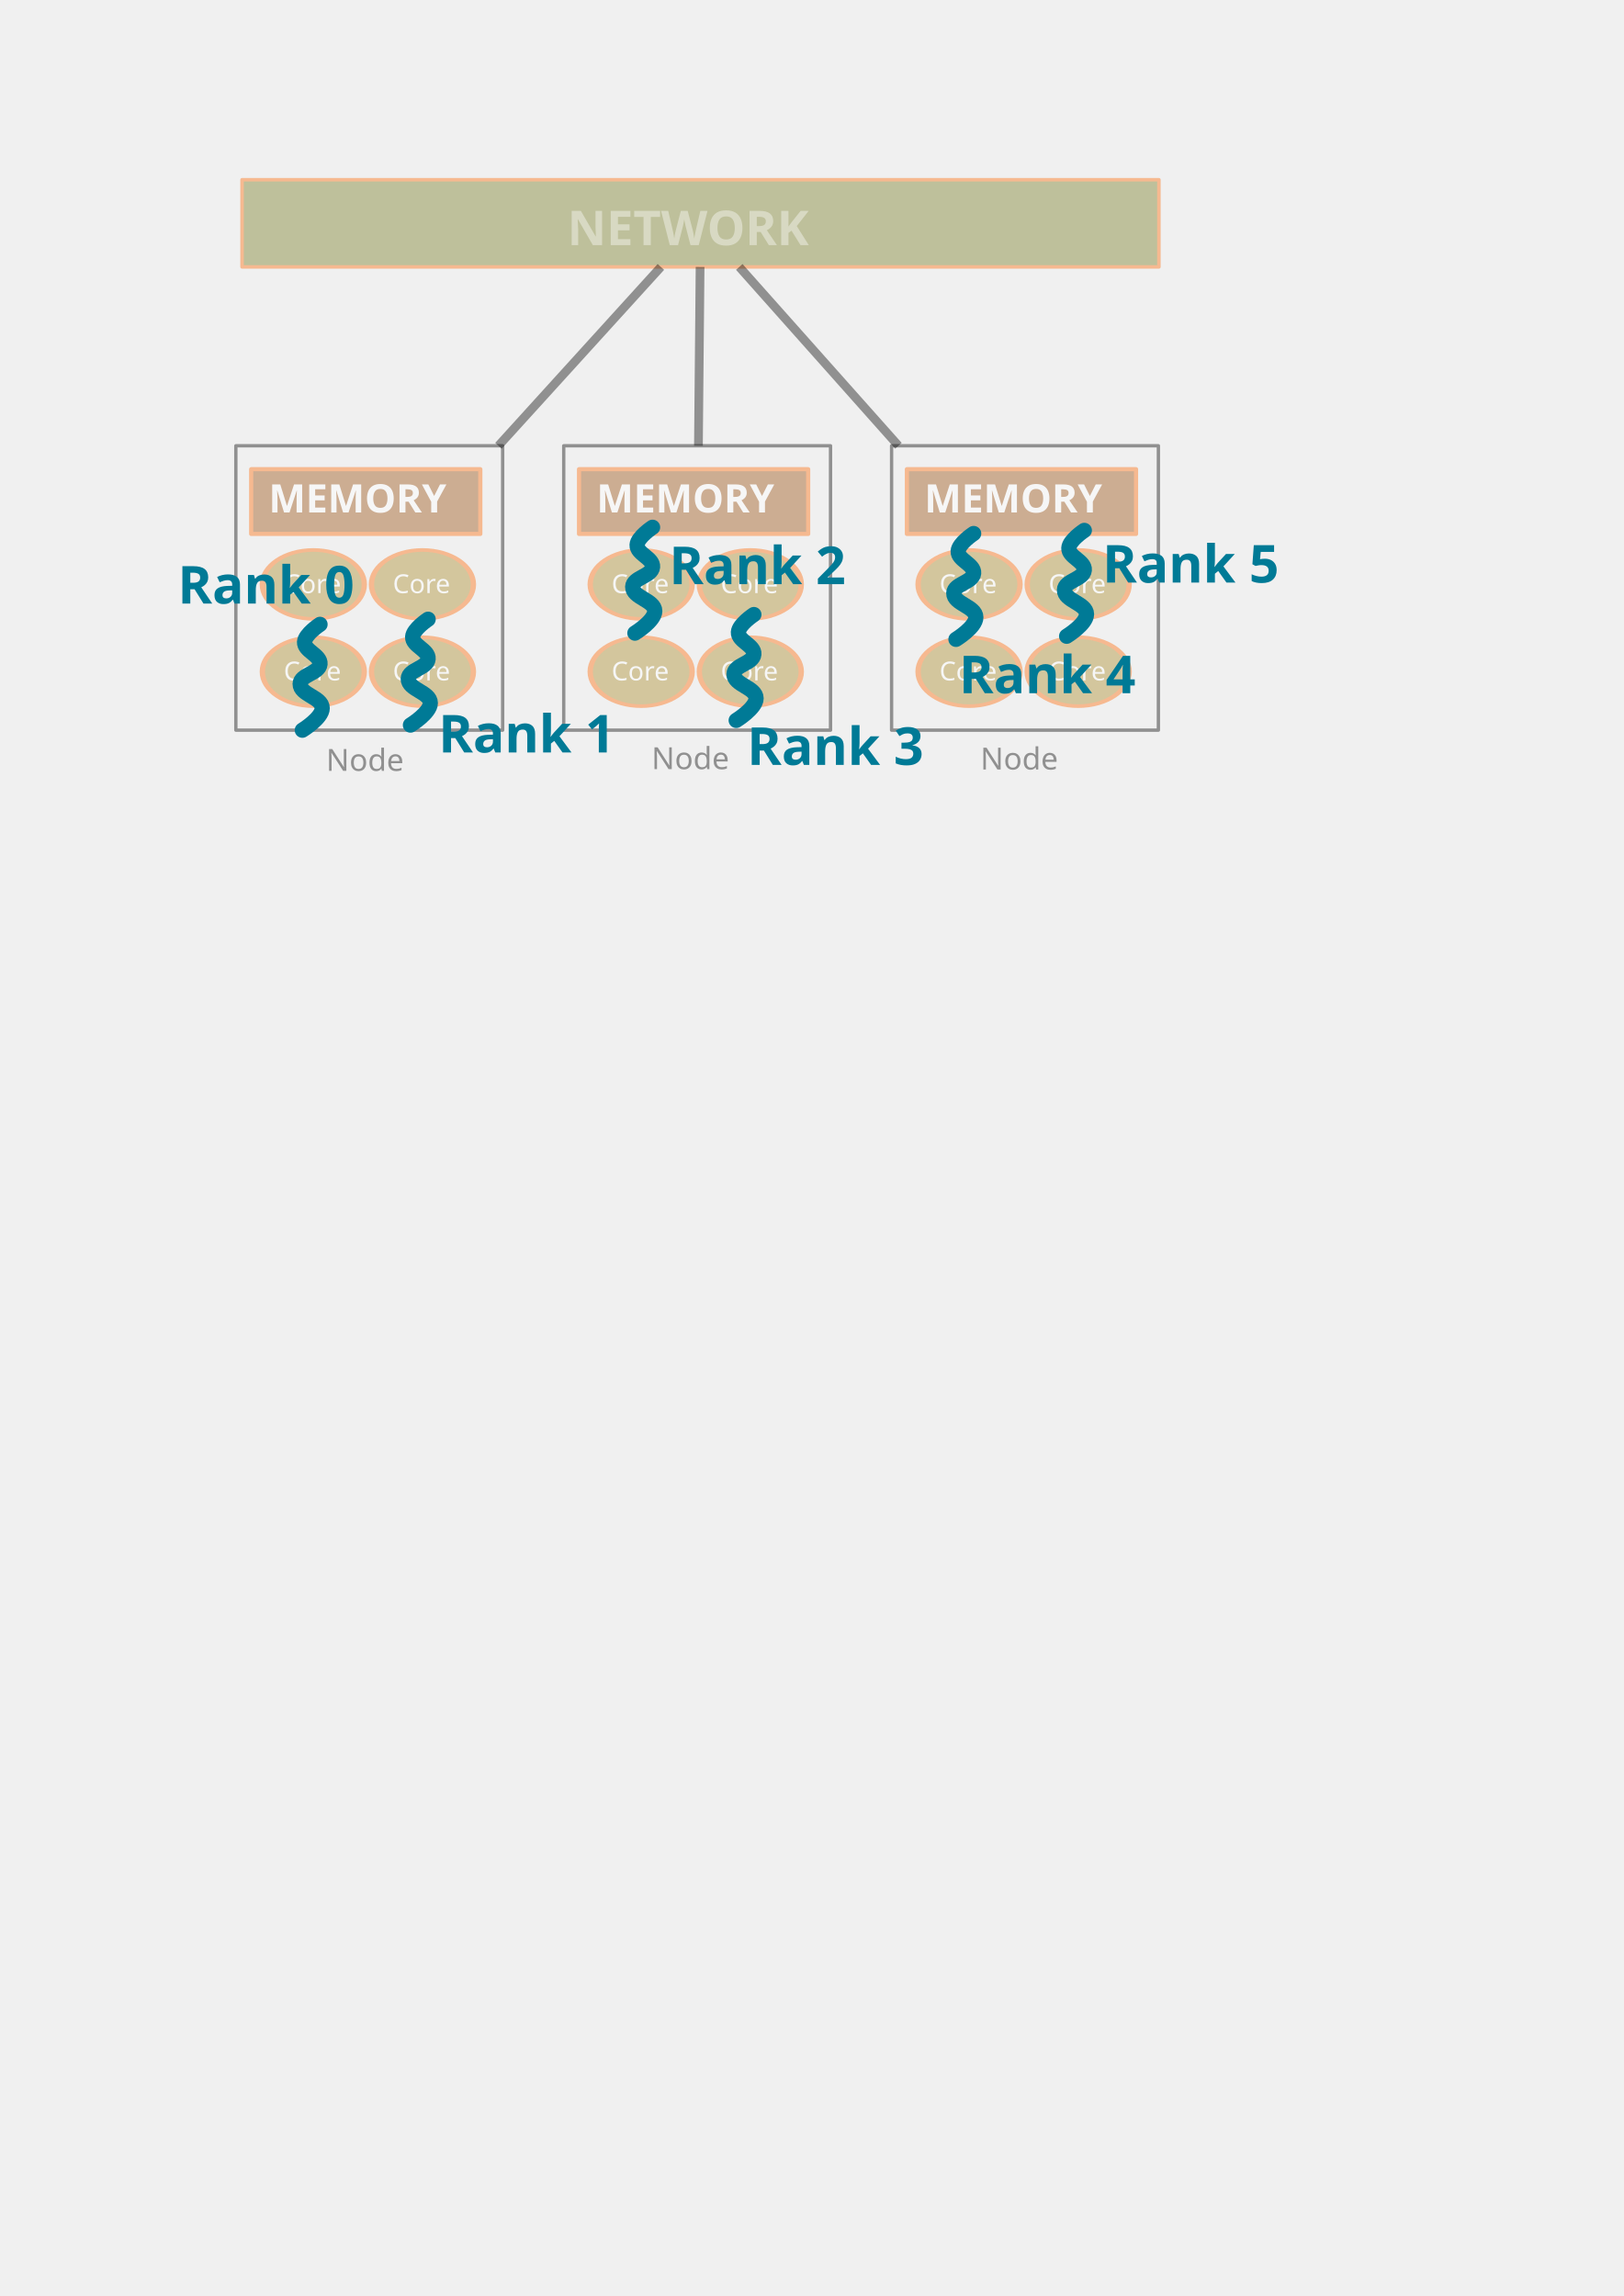
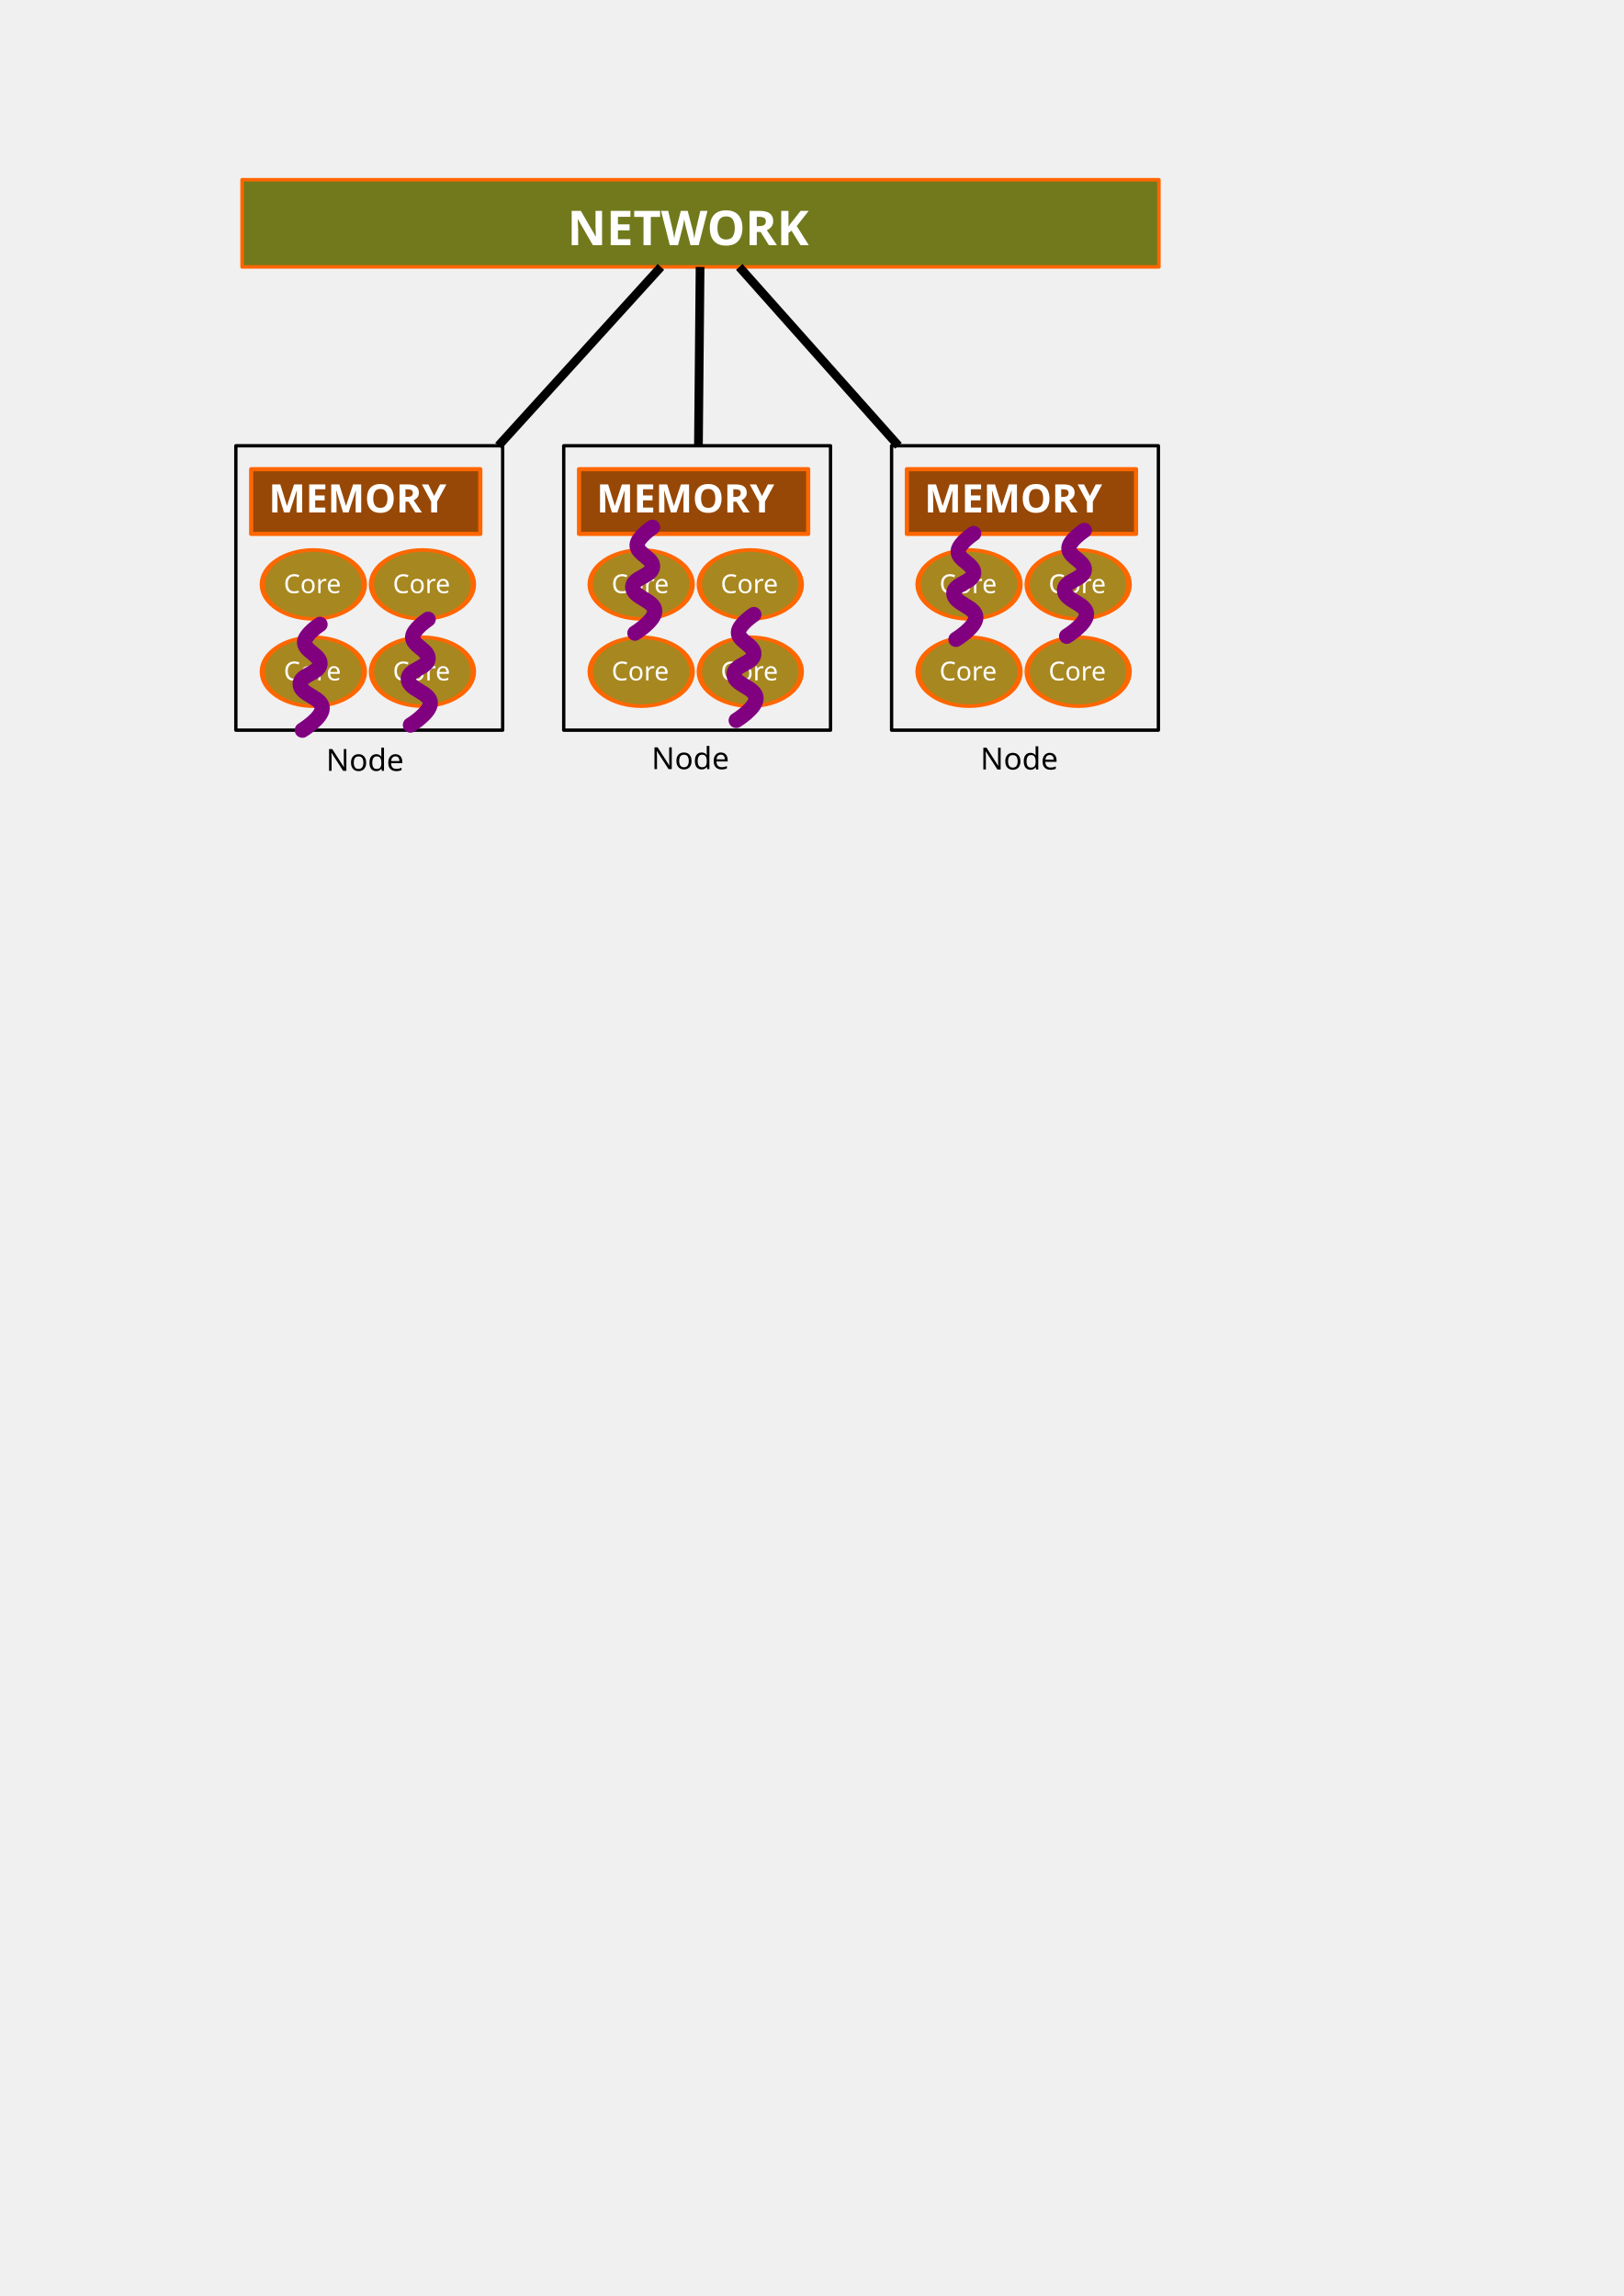
<svg xmlns="http://www.w3.org/2000/svg" width="744.094" height="1052.362" id="svg2" version="1.1">
  <defs id="defs4" />
  <g id="layer1">
-     <rect style="fill:#72791c;fill-opacity:1;fill-rule:evenodd;stroke:#ff6600;stroke-width:1.608;stroke-linecap:round;stroke-linejoin:round;stroke-miterlimit:4;stroke-opacity:1;stroke-dasharray:none;stroke-dashoffset:0;opacity:0.4" id="rect2987" width="420.165" height="39.962" x="110.928" y="82.381" />
-     <text xml:space="preserve" style="font-size:22px;font-style:normal;font-weight:bold;line-height:125%;letter-spacing:0px;word-spacing:0px;fill:#ffffff;fill-opacity:1;stroke:none;font-family:Sans;-inkscape-font-specification:Sans Bold;opacity:0.4" x="260" y="112.362" id="text2989">
+     <rect style="fill:#72791c;fill-opacity:1;fill-rule:evenodd;stroke:#ff6600;stroke-width:1.608;stroke-linecap:round;stroke-linejoin:round;stroke-miterlimit:4;stroke-opacity:1;stroke-dasharray:none;stroke-dashoffset:0;opacity:1" id="rect2987" width="420.165" height="39.962" x="110.928" y="82.381" />
+     <text xml:space="preserve" style="font-size:22px;font-style:normal;font-weight:bold;line-height:125%;letter-spacing:0px;word-spacing:0px;fill:#ffffff;fill-opacity:1;stroke:none;font-family:Sans;-inkscape-font-specification:Sans Bold;opacity:1" x="260" y="112.362" id="text2989">
      <tspan id="tspan2991" x="260" y="112.362">NETWORK</tspan>
    </text>
-     <g id="g3953" transform="translate(0,-0.5050659)" style="opacity:0.4">
+     <g id="g3953" transform="translate(0,-0.5050659)" style="opacity:1">
      <rect y="215.564" x="115.1" height="29.658" width="105.013" id="rect2993" style="fill:#974806;fill-opacity:1;fill-rule:evenodd;stroke:#ff6600;stroke-width:1.912;stroke-linecap:round;stroke-linejoin:round;stroke-miterlimit:4;stroke-opacity:1;stroke-dasharray:none;stroke-dashoffset:0" />
      <text id="text2995" y="235.393" x="123.112" style="font-size:18px;font-style:normal;font-weight:bold;line-height:125%;letter-spacing:0px;word-spacing:0px;fill:#ffffff;fill-opacity:1;stroke:none;font-family:Sans;-inkscape-font-specification:Sans Bold" xml:space="preserve">
        <tspan y="235.393" x="123.112" id="tspan2997">MEMORY</tspan>
      </text>
      <g transform="translate(0,-40)" id="g3005">
        <path style="fill:#a78720;fill-opacity:1;fill-rule:evenodd;stroke:#ff6600;stroke-width:1.57;stroke-linecap:round;stroke-linejoin:round;stroke-miterlimit:4;stroke-opacity:1;stroke-dasharray:none;stroke-dashoffset:0" id="path2999" d="m 150,307.362 c 0,8.284 -6.716,15 -15,15 -8.284,0 -15,-6.716 -15,-15 0,-8.284 6.716,-15 15,-15 8.284,0 15,6.716 15,15 z" transform="matrix(1.557738,0,0,1.052662,-66.70839,-15.17619)" />
        <text xml:space="preserve" style="font-size:12px;font-style:normal;font-weight:normal;line-height:125%;letter-spacing:0px;word-spacing:0px;fill:#ffffff;fill-opacity:1;stroke:none;font-family:Sans" x="130" y="312.362" id="text3001">
          <tspan id="tspan3003" x="130" y="312.362">Core</tspan>
        </text>
      </g>
      <g transform="translate(50,-40)" id="g3005-2">
        <path style="fill:#a78720;fill-opacity:1;fill-rule:evenodd;stroke:#ff6600;stroke-width:1.57;stroke-linecap:round;stroke-linejoin:round;stroke-miterlimit:4;stroke-opacity:1;stroke-dasharray:none;stroke-dashoffset:0" id="path2999-6" d="m 150,307.362 c 0,8.284 -6.716,15 -15,15 -8.284,0 -15,-6.716 -15,-15 0,-8.284 6.716,-15 15,-15 8.284,0 15,6.716 15,15 z" transform="matrix(1.557738,0,0,1.052662,-66.70839,-15.17619)" />
        <text xml:space="preserve" style="font-size:12px;font-style:normal;font-weight:normal;line-height:125%;letter-spacing:0px;word-spacing:0px;fill:#ffffff;fill-opacity:1;stroke:none;font-family:Sans" x="130" y="312.362" id="text3001-8">
          <tspan id="tspan3003-0" x="130" y="312.362">Core</tspan>
        </text>
      </g>
      <g id="g3005-1">
        <path style="fill:#a78720;fill-opacity:1;fill-rule:evenodd;stroke:#ff6600;stroke-width:1.57;stroke-linecap:round;stroke-linejoin:round;stroke-miterlimit:4;stroke-opacity:1;stroke-dasharray:none;stroke-dashoffset:0" id="path2999-8" d="m 150,307.362 c 0,8.284 -6.716,15 -15,15 -8.284,0 -15,-6.716 -15,-15 0,-8.284 6.716,-15 15,-15 8.284,0 15,6.716 15,15 z" transform="matrix(1.557738,0,0,1.052662,-66.70839,-15.17619)" />
        <text xml:space="preserve" style="font-size:12px;font-style:normal;font-weight:normal;line-height:125%;letter-spacing:0px;word-spacing:0px;fill:#ffffff;fill-opacity:1;stroke:none;font-family:Sans" x="130" y="312.362" id="text3001-2">
          <tspan id="tspan3003-03" x="130" y="312.362">Core</tspan>
        </text>
      </g>
      <g transform="translate(50,0)" id="g3005-3">
        <path style="fill:#a78720;fill-opacity:1;fill-rule:evenodd;stroke:#ff6600;stroke-width:1.57;stroke-linecap:round;stroke-linejoin:round;stroke-miterlimit:4;stroke-opacity:1;stroke-dasharray:none;stroke-dashoffset:0" id="path2999-5" d="m 150,307.362 c 0,8.284 -6.716,15 -15,15 -8.284,0 -15,-6.716 -15,-15 0,-8.284 6.716,-15 15,-15 8.284,0 15,6.716 15,15 z" transform="matrix(1.557738,0,0,1.052662,-66.70839,-15.17619)" />
        <text xml:space="preserve" style="font-size:12px;font-style:normal;font-weight:normal;line-height:125%;letter-spacing:0px;word-spacing:0px;fill:#ffffff;fill-opacity:1;stroke:none;font-family:Sans" x="130" y="312.362" id="text3001-7">
          <tspan id="tspan3003-3" x="130" y="312.362">Core</tspan>
        </text>
      </g>
      <rect y="204.824" x="108.086" height="130.35" width="122.269" id="rect3063" style="fill:none;stroke:#000000;stroke-width:1.53;stroke-linecap:round;stroke-linejoin:round;stroke-miterlimit:4;stroke-opacity:1;stroke-dasharray:none;stroke-dashoffset:0" />
    </g>
-     <g id="g3975" transform="translate(-1.757629,0)" style="opacity:0.4">
+     <g id="g3975" transform="translate(-1.757629,0)" style="opacity:1">
      <rect y="215.059" x="267.108" height="29.658" width="105.013" id="rect2993-2" style="fill:#974806;fill-opacity:1;fill-rule:evenodd;stroke:#ff6600;stroke-width:1.912;stroke-linecap:round;stroke-linejoin:round;stroke-miterlimit:4;stroke-opacity:1;stroke-dasharray:none;stroke-dashoffset:0" />
      <text id="text2995-7" y="234.888" x="275.119" style="font-size:18px;font-style:normal;font-weight:bold;line-height:125%;letter-spacing:0px;word-spacing:0px;fill:#ffffff;fill-opacity:1;stroke:none;font-family:Sans;-inkscape-font-specification:Sans Bold" xml:space="preserve">
        <tspan y="234.888" x="275.119" id="tspan2997-1">MEMORY</tspan>
      </text>
      <g transform="translate(152.0077,-40.50508)" id="g3005-18">
        <path style="fill:#a78720;fill-opacity:1;fill-rule:evenodd;stroke:#ff6600;stroke-width:1.57;stroke-linecap:round;stroke-linejoin:round;stroke-miterlimit:4;stroke-opacity:1;stroke-dasharray:none;stroke-dashoffset:0" id="path2999-3" d="m 150,307.362 c 0,8.284 -6.716,15 -15,15 -8.284,0 -15,-6.716 -15,-15 0,-8.284 6.716,-15 15,-15 8.284,0 15,6.716 15,15 z" transform="matrix(1.557738,0,0,1.052662,-66.70839,-15.17619)" />
        <text xml:space="preserve" style="font-size:12px;font-style:normal;font-weight:normal;line-height:125%;letter-spacing:0px;word-spacing:0px;fill:#ffffff;fill-opacity:1;stroke:none;font-family:Sans" x="130" y="312.362" id="text3001-6">
          <tspan id="tspan3003-1" x="130" y="312.362">Core</tspan>
        </text>
      </g>
      <g transform="translate(202.0077,-40.50508)" id="g3005-2-3">
        <path style="fill:#a78720;fill-opacity:1;fill-rule:evenodd;stroke:#ff6600;stroke-width:1.57;stroke-linecap:round;stroke-linejoin:round;stroke-miterlimit:4;stroke-opacity:1;stroke-dasharray:none;stroke-dashoffset:0" id="path2999-6-2" d="m 150,307.362 c 0,8.284 -6.716,15 -15,15 -8.284,0 -15,-6.716 -15,-15 0,-8.284 6.716,-15 15,-15 8.284,0 15,6.716 15,15 z" transform="matrix(1.557738,0,0,1.052662,-66.70839,-15.17619)" />
        <text xml:space="preserve" style="font-size:12px;font-style:normal;font-weight:normal;line-height:125%;letter-spacing:0px;word-spacing:0px;fill:#ffffff;fill-opacity:1;stroke:none;font-family:Sans" x="130" y="312.362" id="text3001-8-0">
          <tspan id="tspan3003-0-9" x="130" y="312.362">Core</tspan>
        </text>
      </g>
      <g id="g3005-1-0" transform="translate(152.0077,-0.5050803)">
        <path style="fill:#a78720;fill-opacity:1;fill-rule:evenodd;stroke:#ff6600;stroke-width:1.57;stroke-linecap:round;stroke-linejoin:round;stroke-miterlimit:4;stroke-opacity:1;stroke-dasharray:none;stroke-dashoffset:0" id="path2999-8-0" d="m 150,307.362 c 0,8.284 -6.716,15 -15,15 -8.284,0 -15,-6.716 -15,-15 0,-8.284 6.716,-15 15,-15 8.284,0 15,6.716 15,15 z" transform="matrix(1.557738,0,0,1.052662,-66.70839,-15.17619)" />
        <text xml:space="preserve" style="font-size:12px;font-style:normal;font-weight:normal;line-height:125%;letter-spacing:0px;word-spacing:0px;fill:#ffffff;fill-opacity:1;stroke:none;font-family:Sans" x="130" y="312.362" id="text3001-2-1">
          <tspan id="tspan3003-03-2" x="130" y="312.362">Core</tspan>
        </text>
      </g>
      <g transform="translate(202.0077,-0.5050803)" id="g3005-3-5">
        <path style="fill:#a78720;fill-opacity:1;fill-rule:evenodd;stroke:#ff6600;stroke-width:1.57;stroke-linecap:round;stroke-linejoin:round;stroke-miterlimit:4;stroke-opacity:1;stroke-dasharray:none;stroke-dashoffset:0" id="path2999-5-5" d="m 150,307.362 c 0,8.284 -6.716,15 -15,15 -8.284,0 -15,-6.716 -15,-15 0,-8.284 6.716,-15 15,-15 8.284,0 15,6.716 15,15 z" transform="matrix(1.557738,0,0,1.052662,-66.70839,-15.17619)" />
        <text xml:space="preserve" style="font-size:12px;font-style:normal;font-weight:normal;line-height:125%;letter-spacing:0px;word-spacing:0px;fill:#ffffff;fill-opacity:1;stroke:none;font-family:Sans" x="130" y="312.362" id="text3001-7-4">
          <tspan id="tspan3003-3-1" x="130" y="312.362">Core</tspan>
        </text>
      </g>
      <rect y="204.319" x="260.094" height="130.35" width="122.269" id="rect3063-5" style="fill:none;stroke:#000000;stroke-width:1.53;stroke-linecap:round;stroke-linejoin:round;stroke-miterlimit:4;stroke-opacity:1;stroke-dasharray:none;stroke-dashoffset:0" />
    </g>
-     <g id="g3997" transform="translate(0,-1.010132)" style="opacity:0.4">
+     <g id="g3997" transform="translate(0,-1.010132)" style="opacity:1">
      <rect y="216.069" x="415.6" height="29.658" width="105.013" id="rect2993-6" style="fill:#974806;fill-opacity:1;fill-rule:evenodd;stroke:#ff6600;stroke-width:1.912;stroke-linecap:round;stroke-linejoin:round;stroke-miterlimit:4;stroke-opacity:1;stroke-dasharray:none;stroke-dashoffset:0" />
      <text id="text2995-3" y="235.898" x="423.612" style="font-size:18px;font-style:normal;font-weight:bold;line-height:125%;letter-spacing:0px;word-spacing:0px;fill:#ffffff;fill-opacity:1;stroke:none;font-family:Sans;-inkscape-font-specification:Sans Bold" xml:space="preserve">
        <tspan y="235.898" x="423.612" id="tspan2997-4">MEMORY</tspan>
      </text>
      <g transform="translate(300.5001,-39.49493)" id="g3005-8">
        <path style="fill:#a78720;fill-opacity:1;fill-rule:evenodd;stroke:#ff6600;stroke-width:1.57;stroke-linecap:round;stroke-linejoin:round;stroke-miterlimit:4;stroke-opacity:1;stroke-dasharray:none;stroke-dashoffset:0" id="path2999-59" d="m 150,307.362 c 0,8.284 -6.716,15 -15,15 -8.284,0 -15,-6.716 -15,-15 0,-8.284 6.716,-15 15,-15 8.284,0 15,6.716 15,15 z" transform="matrix(1.557738,0,0,1.052662,-66.70839,-15.17619)" />
        <text xml:space="preserve" style="font-size:12px;font-style:normal;font-weight:normal;line-height:125%;letter-spacing:0px;word-spacing:0px;fill:#ffffff;fill-opacity:1;stroke:none;font-family:Sans" x="130" y="312.362" id="text3001-4">
          <tspan id="tspan3003-2" x="130" y="312.362">Core</tspan>
        </text>
      </g>
      <g transform="translate(350.5001,-39.49493)" id="g3005-2-7">
        <path style="fill:#a78720;fill-opacity:1;fill-rule:evenodd;stroke:#ff6600;stroke-width:1.57;stroke-linecap:round;stroke-linejoin:round;stroke-miterlimit:4;stroke-opacity:1;stroke-dasharray:none;stroke-dashoffset:0" id="path2999-6-7" d="m 150,307.362 c 0,8.284 -6.716,15 -15,15 -8.284,0 -15,-6.716 -15,-15 0,-8.284 6.716,-15 15,-15 8.284,0 15,6.716 15,15 z" transform="matrix(1.557738,0,0,1.052662,-66.70839,-15.17619)" />
        <text xml:space="preserve" style="font-size:12px;font-style:normal;font-weight:normal;line-height:125%;letter-spacing:0px;word-spacing:0px;fill:#ffffff;fill-opacity:1;stroke:none;font-family:Sans" x="130" y="312.362" id="text3001-8-4">
          <tspan id="tspan3003-0-6" x="130" y="312.362">Core</tspan>
        </text>
      </g>
      <g id="g3005-1-8" transform="translate(300.5001,0.5050749)">
        <path style="fill:#a78720;fill-opacity:1;fill-rule:evenodd;stroke:#ff6600;stroke-width:1.57;stroke-linecap:round;stroke-linejoin:round;stroke-miterlimit:4;stroke-opacity:1;stroke-dasharray:none;stroke-dashoffset:0" id="path2999-8-5" d="m 150,307.362 c 0,8.284 -6.716,15 -15,15 -8.284,0 -15,-6.716 -15,-15 0,-8.284 6.716,-15 15,-15 8.284,0 15,6.716 15,15 z" transform="matrix(1.557738,0,0,1.052662,-66.70839,-15.17619)" />
        <text xml:space="preserve" style="font-size:12px;font-style:normal;font-weight:normal;line-height:125%;letter-spacing:0px;word-spacing:0px;fill:#ffffff;fill-opacity:1;stroke:none;font-family:Sans" x="130" y="312.362" id="text3001-2-4">
          <tspan id="tspan3003-03-3" x="130" y="312.362">Core</tspan>
        </text>
      </g>
      <g transform="translate(350.5001,0.5050749)" id="g3005-3-3">
        <path style="fill:#a78720;fill-opacity:1;fill-rule:evenodd;stroke:#ff6600;stroke-width:1.57;stroke-linecap:round;stroke-linejoin:round;stroke-miterlimit:4;stroke-opacity:1;stroke-dasharray:none;stroke-dashoffset:0" id="path2999-5-8" d="m 150,307.362 c 0,8.284 -6.716,15 -15,15 -8.284,0 -15,-6.716 -15,-15 0,-8.284 6.716,-15 15,-15 8.284,0 15,6.716 15,15 z" transform="matrix(1.557738,0,0,1.052662,-66.70839,-15.17619)" />
        <text xml:space="preserve" style="font-size:12px;font-style:normal;font-weight:normal;line-height:125%;letter-spacing:0px;word-spacing:0px;fill:#ffffff;fill-opacity:1;stroke:none;font-family:Sans" x="130" y="312.362" id="text3001-7-6">
          <tspan id="tspan3003-3-5" x="130" y="312.362">Core</tspan>
        </text>
      </g>
      <rect y="205.329" x="408.586" height="130.35" width="122.269" id="rect3063-0" style="fill:none;stroke:#000000;stroke-width:1.53;stroke-linecap:round;stroke-linejoin:round;stroke-miterlimit:4;stroke-opacity:1;stroke-dasharray:none;stroke-dashoffset:0" />
    </g>
-     <path style="fill:none;stroke:#000000;stroke-width:4;stroke-linecap:butt;stroke-linejoin:miter;stroke-miterlimit:4;stroke-opacity:1;stroke-dasharray:none;opacity:0.4" d="m 228.413,204.319 74.451,-81.976" id="path4019" />
-     <path style="fill:none;stroke:#000000;stroke-width:4;stroke-linecap:butt;stroke-linejoin:miter;stroke-miterlimit:4;stroke-opacity:1;stroke-dasharray:none;opacity:0.4" d="m 320.071,204.319 0.755,-81.976" id="path4021" />
-     <path style="fill:#974806;stroke:#000000;stroke-width:4;stroke-linecap:butt;stroke-linejoin:miter;stroke-miterlimit:4;stroke-opacity:1;stroke-dasharray:none;opacity:0.4" d="M 411.729,204.319 338.789,122.343" id="path4023" />
-     <text xml:space="preserve" style="font-size:14px;font-style:normal;font-weight:normal;line-height:125%;letter-spacing:0px;word-spacing:0px;fill:#000000;fill-opacity:1;stroke:none;font-family:Sans;opacity:0.4" x="149.442" y="353.316" id="text4025">
+     <path style="fill:none;stroke:#000000;stroke-width:4;stroke-linecap:butt;stroke-linejoin:miter;stroke-miterlimit:4;stroke-opacity:1;stroke-dasharray:none" d="m 228.413,204.319 74.451,-81.976" id="path4019" />
+     <path style="fill:none;stroke:#000000;stroke-width:4;stroke-linecap:butt;stroke-linejoin:miter;stroke-miterlimit:4;stroke-opacity:1;stroke-dasharray:none" d="m 320.071,204.319 0.755,-81.976" id="path4021" />
+     <path style="fill:#974806;stroke:#000000;stroke-width:4;stroke-linecap:butt;stroke-linejoin:miter;stroke-miterlimit:4;stroke-opacity:1;stroke-dasharray:none" d="M 411.729,204.319 338.789,122.343" id="path4023" />
+     <text xml:space="preserve" style="font-size:14px;font-style:normal;font-weight:normal;line-height:125%;letter-spacing:0px;word-spacing:0px;fill:#000000;fill-opacity:1;stroke:none;font-family:Sans;opacity:1" x="149.442" y="353.316" id="text4025">
      <tspan id="tspan4027" x="149.442" y="353.316">Node</tspan>
    </text>
-     <text xml:space="preserve" style="font-size:14px;font-style:normal;font-weight:normal;line-height:125%;letter-spacing:0px;word-spacing:0px;fill:#000000;fill-opacity:1;stroke:none;font-family:Sans;opacity:0.4" x="298.567" y="352.536" id="text4025-5">
+     <text xml:space="preserve" style="font-size:14px;font-style:normal;font-weight:normal;line-height:125%;letter-spacing:0px;word-spacing:0px;fill:#000000;fill-opacity:1;stroke:none;font-family:Sans;opacity:1" x="298.567" y="352.536" id="text4025-5">
      <tspan id="tspan4027-7" x="298.567" y="352.536">Node</tspan>
    </text>
-     <text xml:space="preserve" style="font-size:14px;font-style:normal;font-weight:normal;line-height:125%;letter-spacing:0px;word-spacing:0px;fill:#000000;fill-opacity:1;stroke:none;font-family:Sans;opacity:0.4" x="449.283" y="352.698" id="text4025-2">
+     <text xml:space="preserve" style="font-size:14px;font-style:normal;font-weight:normal;line-height:125%;letter-spacing:0px;word-spacing:0px;fill:#000000;fill-opacity:1;stroke:none;font-family:Sans;opacity:1" x="449.283" y="352.698" id="text4025-2">
      <tspan id="tspan4027-8" x="449.283" y="352.698">Node</tspan>
    </text>
-     <path style="fill:none;stroke:#007a96;stroke-width:7;stroke-linecap:round;stroke-linejoin:round;stroke-miterlimit:4;stroke-opacity:1;stroke-dasharray:none" d="m 146.645,286.181 c 0,0 -6.878,4.507 -7.071,8.081 -0.222,4.104 7.43,6.007 7.071,10.102 -0.374,4.269 -8.989,4.807 -9.091,9.091 -0.119,5.004 10.089,6.106 10.102,11.112 0.011,4.53 -9.091,10.102 -9.091,10.102" id="path4097" />
-     <path style="fill:none;stroke:#007a96;stroke-width:7;stroke-linecap:round;stroke-linejoin:round;stroke-miterlimit:4;stroke-opacity:1;stroke-dasharray:none" d="m 196.184,283.833 c 0,0 -6.878,4.507 -7.071,8.081 -0.222,4.104 7.43,6.007 7.071,10.102 -0.374,4.269 -8.989,4.807 -9.091,9.091 -0.119,5.004 10.089,6.106 10.102,11.112 0.011,4.53 -9.091,10.102 -9.091,10.102" id="path4097-9" />
-     <path style="fill:none;stroke:#007a96;stroke-width:7;stroke-linecap:round;stroke-linejoin:round;stroke-miterlimit:4;stroke-opacity:1;stroke-dasharray:none" d="m 299.041,241.69 c 0,0 -6.878,4.507 -7.071,8.081 -0.222,4.104 7.43,6.007 7.071,10.102 -0.374,4.269 -8.989,4.807 -9.091,9.091 -0.119,5.004 10.089,6.106 10.102,11.112 0.011,4.53 -9.091,10.102 -9.091,10.102" id="path4097-7" />
-     <path style="fill:none;stroke:#007a96;stroke-width:7;stroke-linecap:round;stroke-linejoin:round;stroke-miterlimit:4;stroke-opacity:1;stroke-dasharray:none" d="m 345.47,281.69 c 0,0 -6.878,4.507 -7.071,8.081 -0.222,4.104 7.43,6.007 7.071,10.102 -0.374,4.269 -8.989,4.807 -9.091,9.091 -0.119,5.004 10.089,6.106 10.102,11.112 0.011,4.53 -9.091,10.102 -9.091,10.102" id="path4097-6" />
-     <path style="fill:none;stroke:#007a96;stroke-width:7;stroke-linecap:round;stroke-linejoin:round;stroke-miterlimit:4;stroke-opacity:1;stroke-dasharray:none" d="m 446.184,244.547 c 0,0 -6.878,4.507 -7.071,8.081 -0.222,4.104 7.43,6.007 7.071,10.102 -0.374,4.269 -8.989,4.807 -9.091,9.091 -0.119,5.004 10.089,6.106 10.102,11.112 0.011,4.53 -9.091,10.102 -9.091,10.102" id="path4097-5" />
-     <path style="fill:none;stroke:#007a96;stroke-width:7;stroke-linecap:round;stroke-linejoin:round;stroke-miterlimit:4;stroke-opacity:1;stroke-dasharray:none" d="m 496.898,243.119 c 0,0 -6.878,4.507 -7.071,8.081 -0.222,4.104 7.43,6.007 7.071,10.102 -0.374,4.269 -8.989,4.807 -9.091,9.091 -0.119,5.004 10.089,6.106 10.102,11.112 0.011,4.53 -9.091,10.102 -9.091,10.102" id="path4097-91" />
-     <text xml:space="preserve" style="font-size:24px;font-style:normal;font-weight:bold;line-height:125%;letter-spacing:0px;word-spacing:0px;fill:#007a96;fill-opacity:1;stroke:none;font-family:Sans;-inkscape-font-specification:Sans Bold" x="81.429" y="276.648" id="text3172">
-       <tspan id="tspan3174" x="81.429" y="276.648">Rank 0</tspan>
-     </text>
-     <text xml:space="preserve" style="font-size:24px;font-style:normal;font-weight:bold;line-height:125%;letter-spacing:0px;word-spacing:0px;fill:#007a96;fill-opacity:1;stroke:none;font-family:Sans;-inkscape-font-specification:Sans Bold" x="200.918" y="344.881" id="text3172-3">
-       <tspan id="tspan3174-1" x="200.918" y="344.881">Rank 1</tspan>
-     </text>
-     <text xml:space="preserve" style="font-size:24px;font-style:normal;font-weight:bold;line-height:125%;letter-spacing:0px;word-spacing:0px;fill:#007a96;fill-opacity:1;stroke:none;font-family:Sans;-inkscape-font-specification:Sans Bold" x="306.632" y="267.738" id="text3172-9">
-       <tspan id="tspan3174-6" x="306.632" y="267.738">Rank 2</tspan>
-     </text>
-     <text xml:space="preserve" style="font-size:24px;font-style:normal;font-weight:bold;line-height:125%;letter-spacing:0px;word-spacing:0px;fill:#007a96;fill-opacity:1;stroke:none;font-family:Sans;-inkscape-font-specification:Sans Bold" x="342.346" y="350.595" id="text3172-2">
-       <tspan id="tspan3174-3" x="342.346" y="350.595">Rank 3</tspan>
-     </text>
-     <text xml:space="preserve" style="font-size:24px;font-style:normal;font-weight:bold;line-height:125%;letter-spacing:0px;word-spacing:0px;fill:#007a96;fill-opacity:1;stroke:none;font-family:Sans;-inkscape-font-specification:Sans Bold" x="439.489" y="317.738" id="text3172-2-4">
-       <tspan id="tspan3174-3-3" x="439.489" y="317.738">Rank 4</tspan>
-     </text>
-     <text xml:space="preserve" style="font-size:24px;font-style:normal;font-weight:bold;line-height:125%;letter-spacing:0px;word-spacing:0px;fill:#007a96;fill-opacity:1;stroke:none;font-family:Sans;-inkscape-font-specification:Sans Bold" x="505.203" y="267.024" id="text3172-2-3">
-       <tspan id="tspan3174-3-6" x="505.203" y="267.024">Rank 5</tspan>
-     </text>
+     <path style="fill:none;stroke:#800080;stroke-width:7;stroke-linecap:round;stroke-linejoin:round;stroke-miterlimit:4;stroke-opacity:1;stroke-dasharray:none;opacity:1" d="m 146.645,286.181 c 0,0 -6.878,4.507 -7.071,8.081 -0.222,4.104 7.43,6.007 7.071,10.102 -0.374,4.269 -8.989,4.807 -9.091,9.091 -0.119,5.004 10.089,6.106 10.102,11.112 0.011,4.53 -9.091,10.102 -9.091,10.102" id="path4097" />
+     <path style="fill:none;stroke:#800080;stroke-width:7;stroke-linecap:round;stroke-linejoin:round;stroke-miterlimit:4;stroke-opacity:1;stroke-dasharray:none;opacity:1" d="m 196.184,283.833 c 0,0 -6.878,4.507 -7.071,8.081 -0.222,4.104 7.43,6.007 7.071,10.102 -0.374,4.269 -8.989,4.807 -9.091,9.091 -0.119,5.004 10.089,6.106 10.102,11.112 0.011,4.53 -9.091,10.102 -9.091,10.102" id="path4097-9" />
+     <path style="fill:none;stroke:#800080;stroke-width:7;stroke-linecap:round;stroke-linejoin:round;stroke-miterlimit:4;stroke-opacity:1;stroke-dasharray:none;opacity:1" d="m 299.041,241.69 c 0,0 -6.878,4.507 -7.071,8.081 -0.222,4.104 7.43,6.007 7.071,10.102 -0.374,4.269 -8.989,4.807 -9.091,9.091 -0.119,5.004 10.089,6.106 10.102,11.112 0.011,4.53 -9.091,10.102 -9.091,10.102" id="path4097-7" />
+     <path style="fill:none;stroke:#800080;stroke-width:7;stroke-linecap:round;stroke-linejoin:round;stroke-miterlimit:4;stroke-opacity:1;stroke-dasharray:none;opacity:1" d="m 345.47,281.69 c 0,0 -6.878,4.507 -7.071,8.081 -0.222,4.104 7.43,6.007 7.071,10.102 -0.374,4.269 -8.989,4.807 -9.091,9.091 -0.119,5.004 10.089,6.106 10.102,11.112 0.011,4.53 -9.091,10.102 -9.091,10.102" id="path4097-6" />
+     <path style="fill:none;stroke:#800080;stroke-width:7;stroke-linecap:round;stroke-linejoin:round;stroke-miterlimit:4;stroke-opacity:1;stroke-dasharray:none;opacity:1" d="m 446.184,244.547 c 0,0 -6.878,4.507 -7.071,8.081 -0.222,4.104 7.43,6.007 7.071,10.102 -0.374,4.269 -8.989,4.807 -9.091,9.091 -0.119,5.004 10.089,6.106 10.102,11.112 0.011,4.53 -9.091,10.102 -9.091,10.102" id="path4097-5" />
+     <path style="fill:none;stroke:#800080;stroke-width:7;stroke-linecap:round;stroke-linejoin:round;stroke-miterlimit:4;stroke-opacity:1;stroke-dasharray:none;opacity:1" d="m 496.898,243.119 c 0,0 -6.878,4.507 -7.071,8.081 -0.222,4.104 7.43,6.007 7.071,10.102 -0.374,4.269 -8.989,4.807 -9.091,9.091 -0.119,5.004 10.089,6.106 10.102,11.112 0.011,4.53 -9.091,10.102 -9.091,10.102" id="path4097-91" />
  </g>
</svg>
